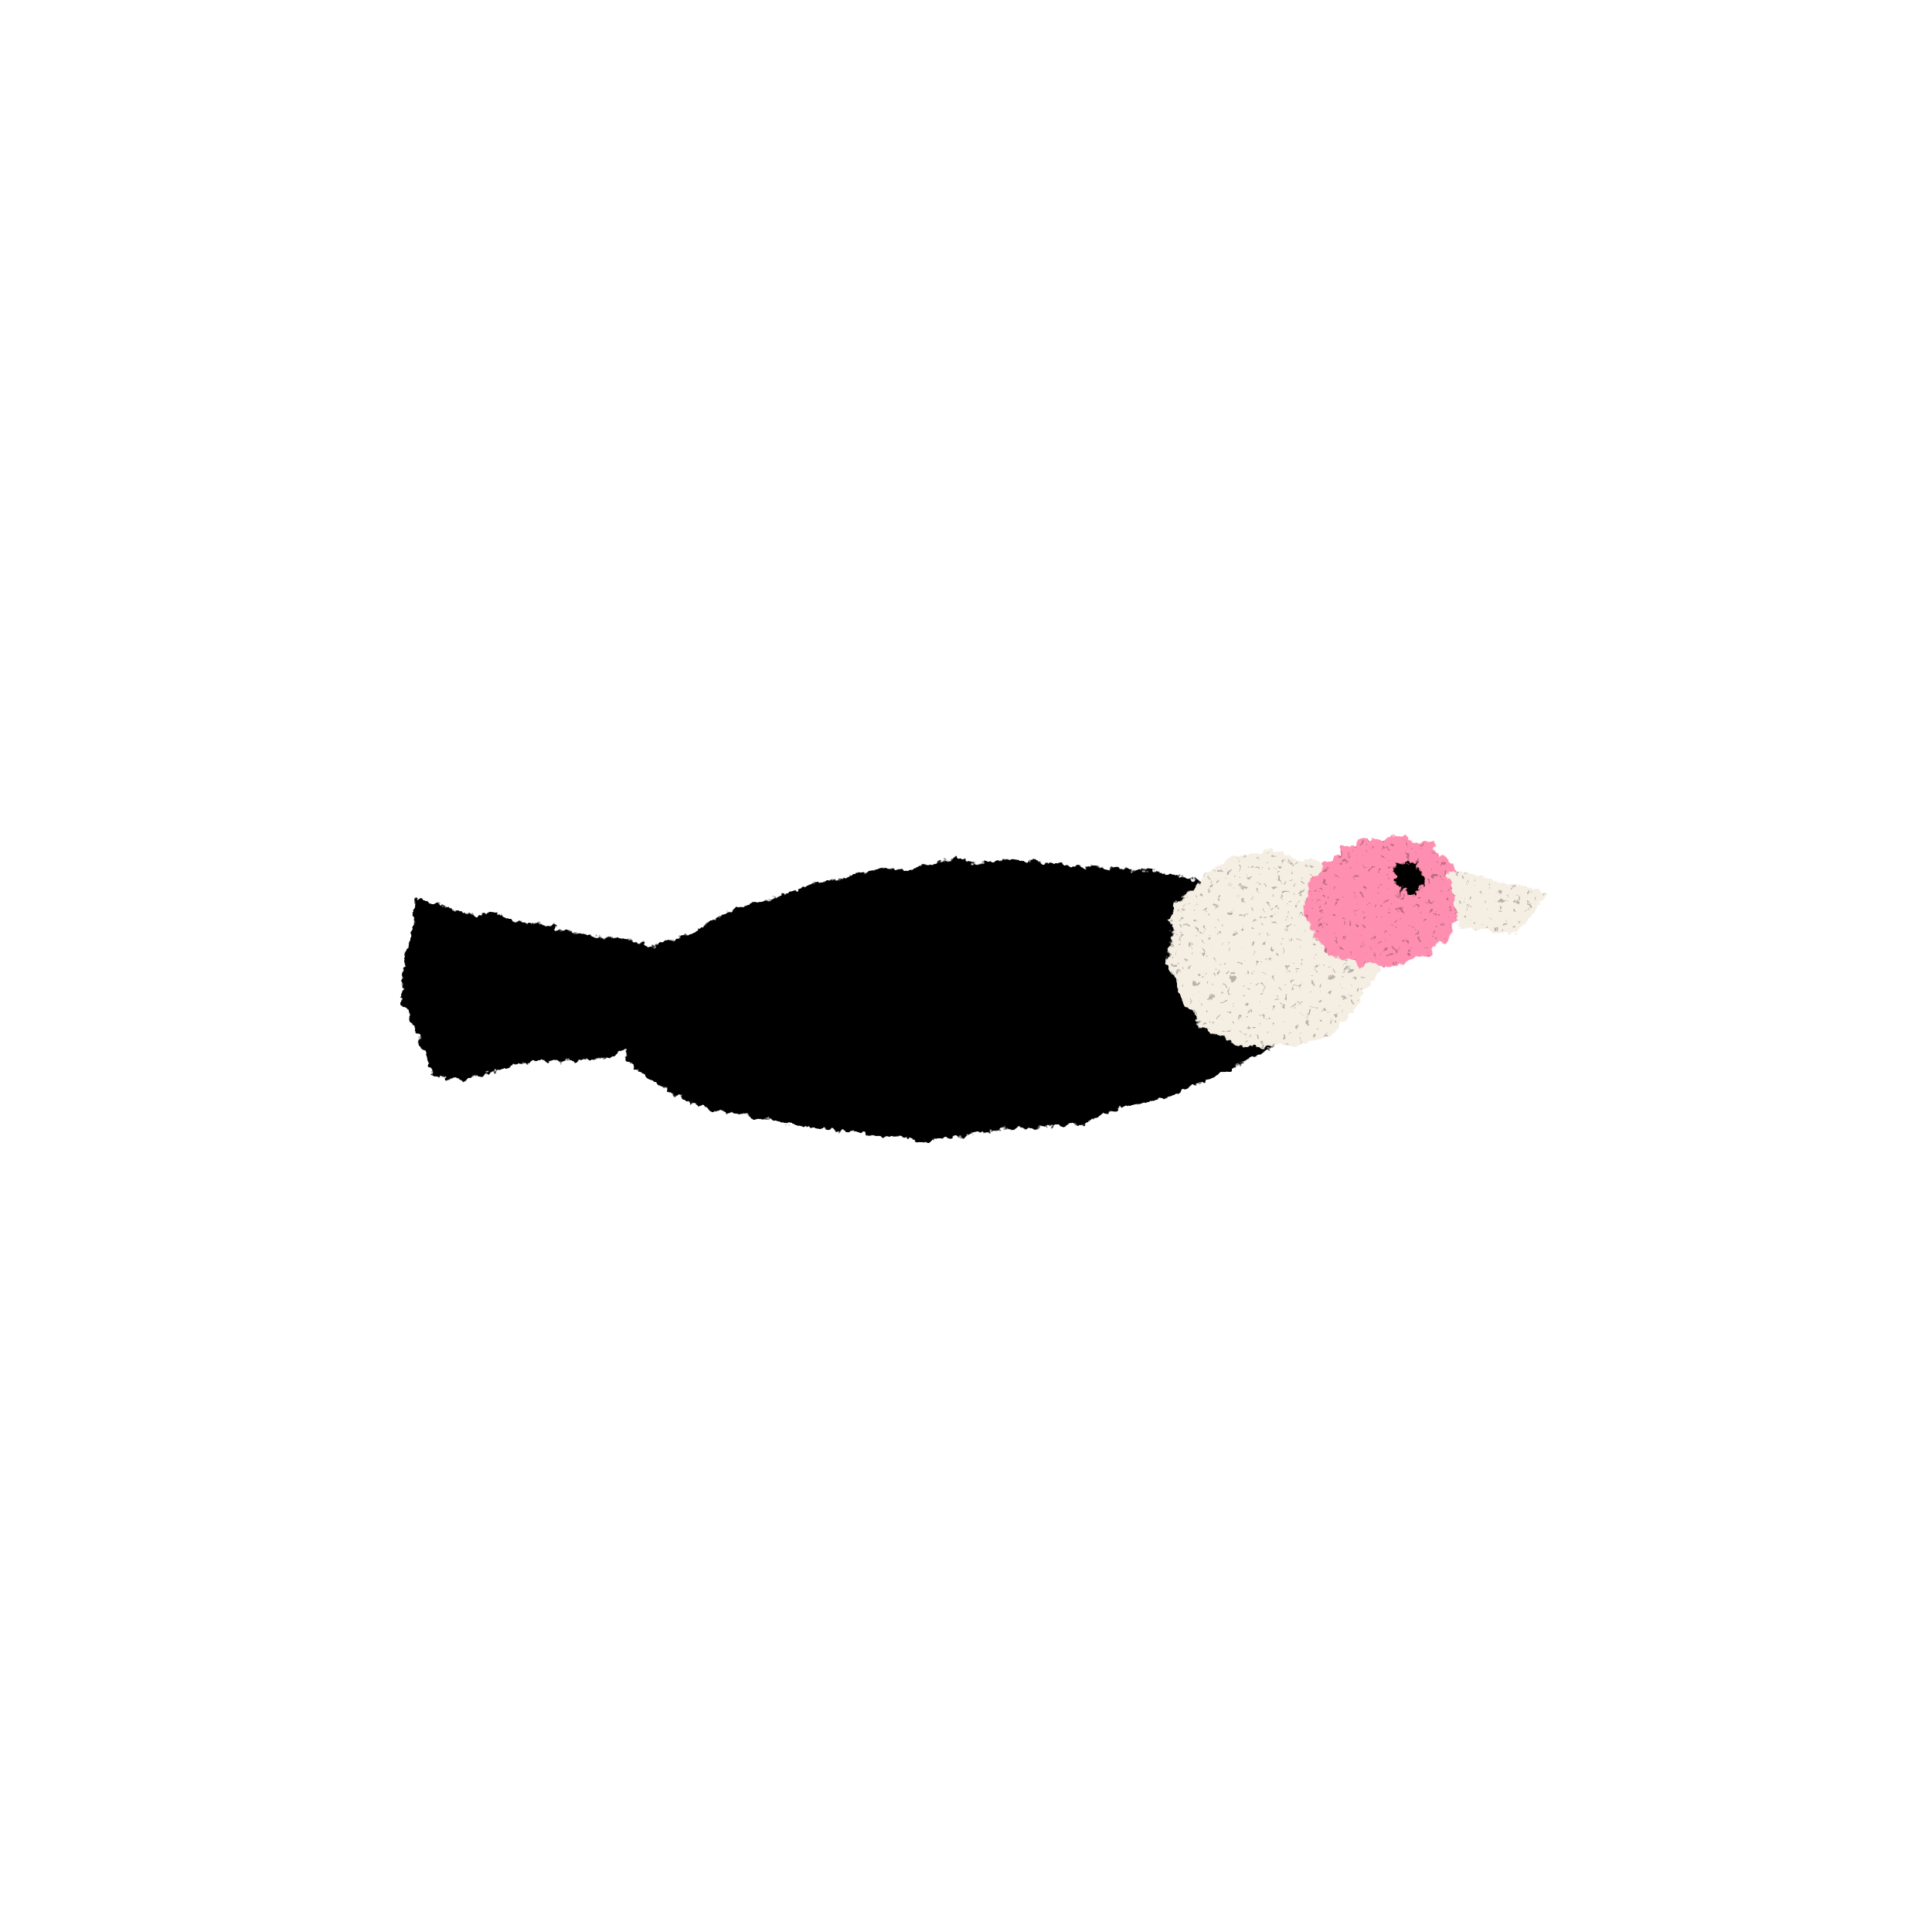
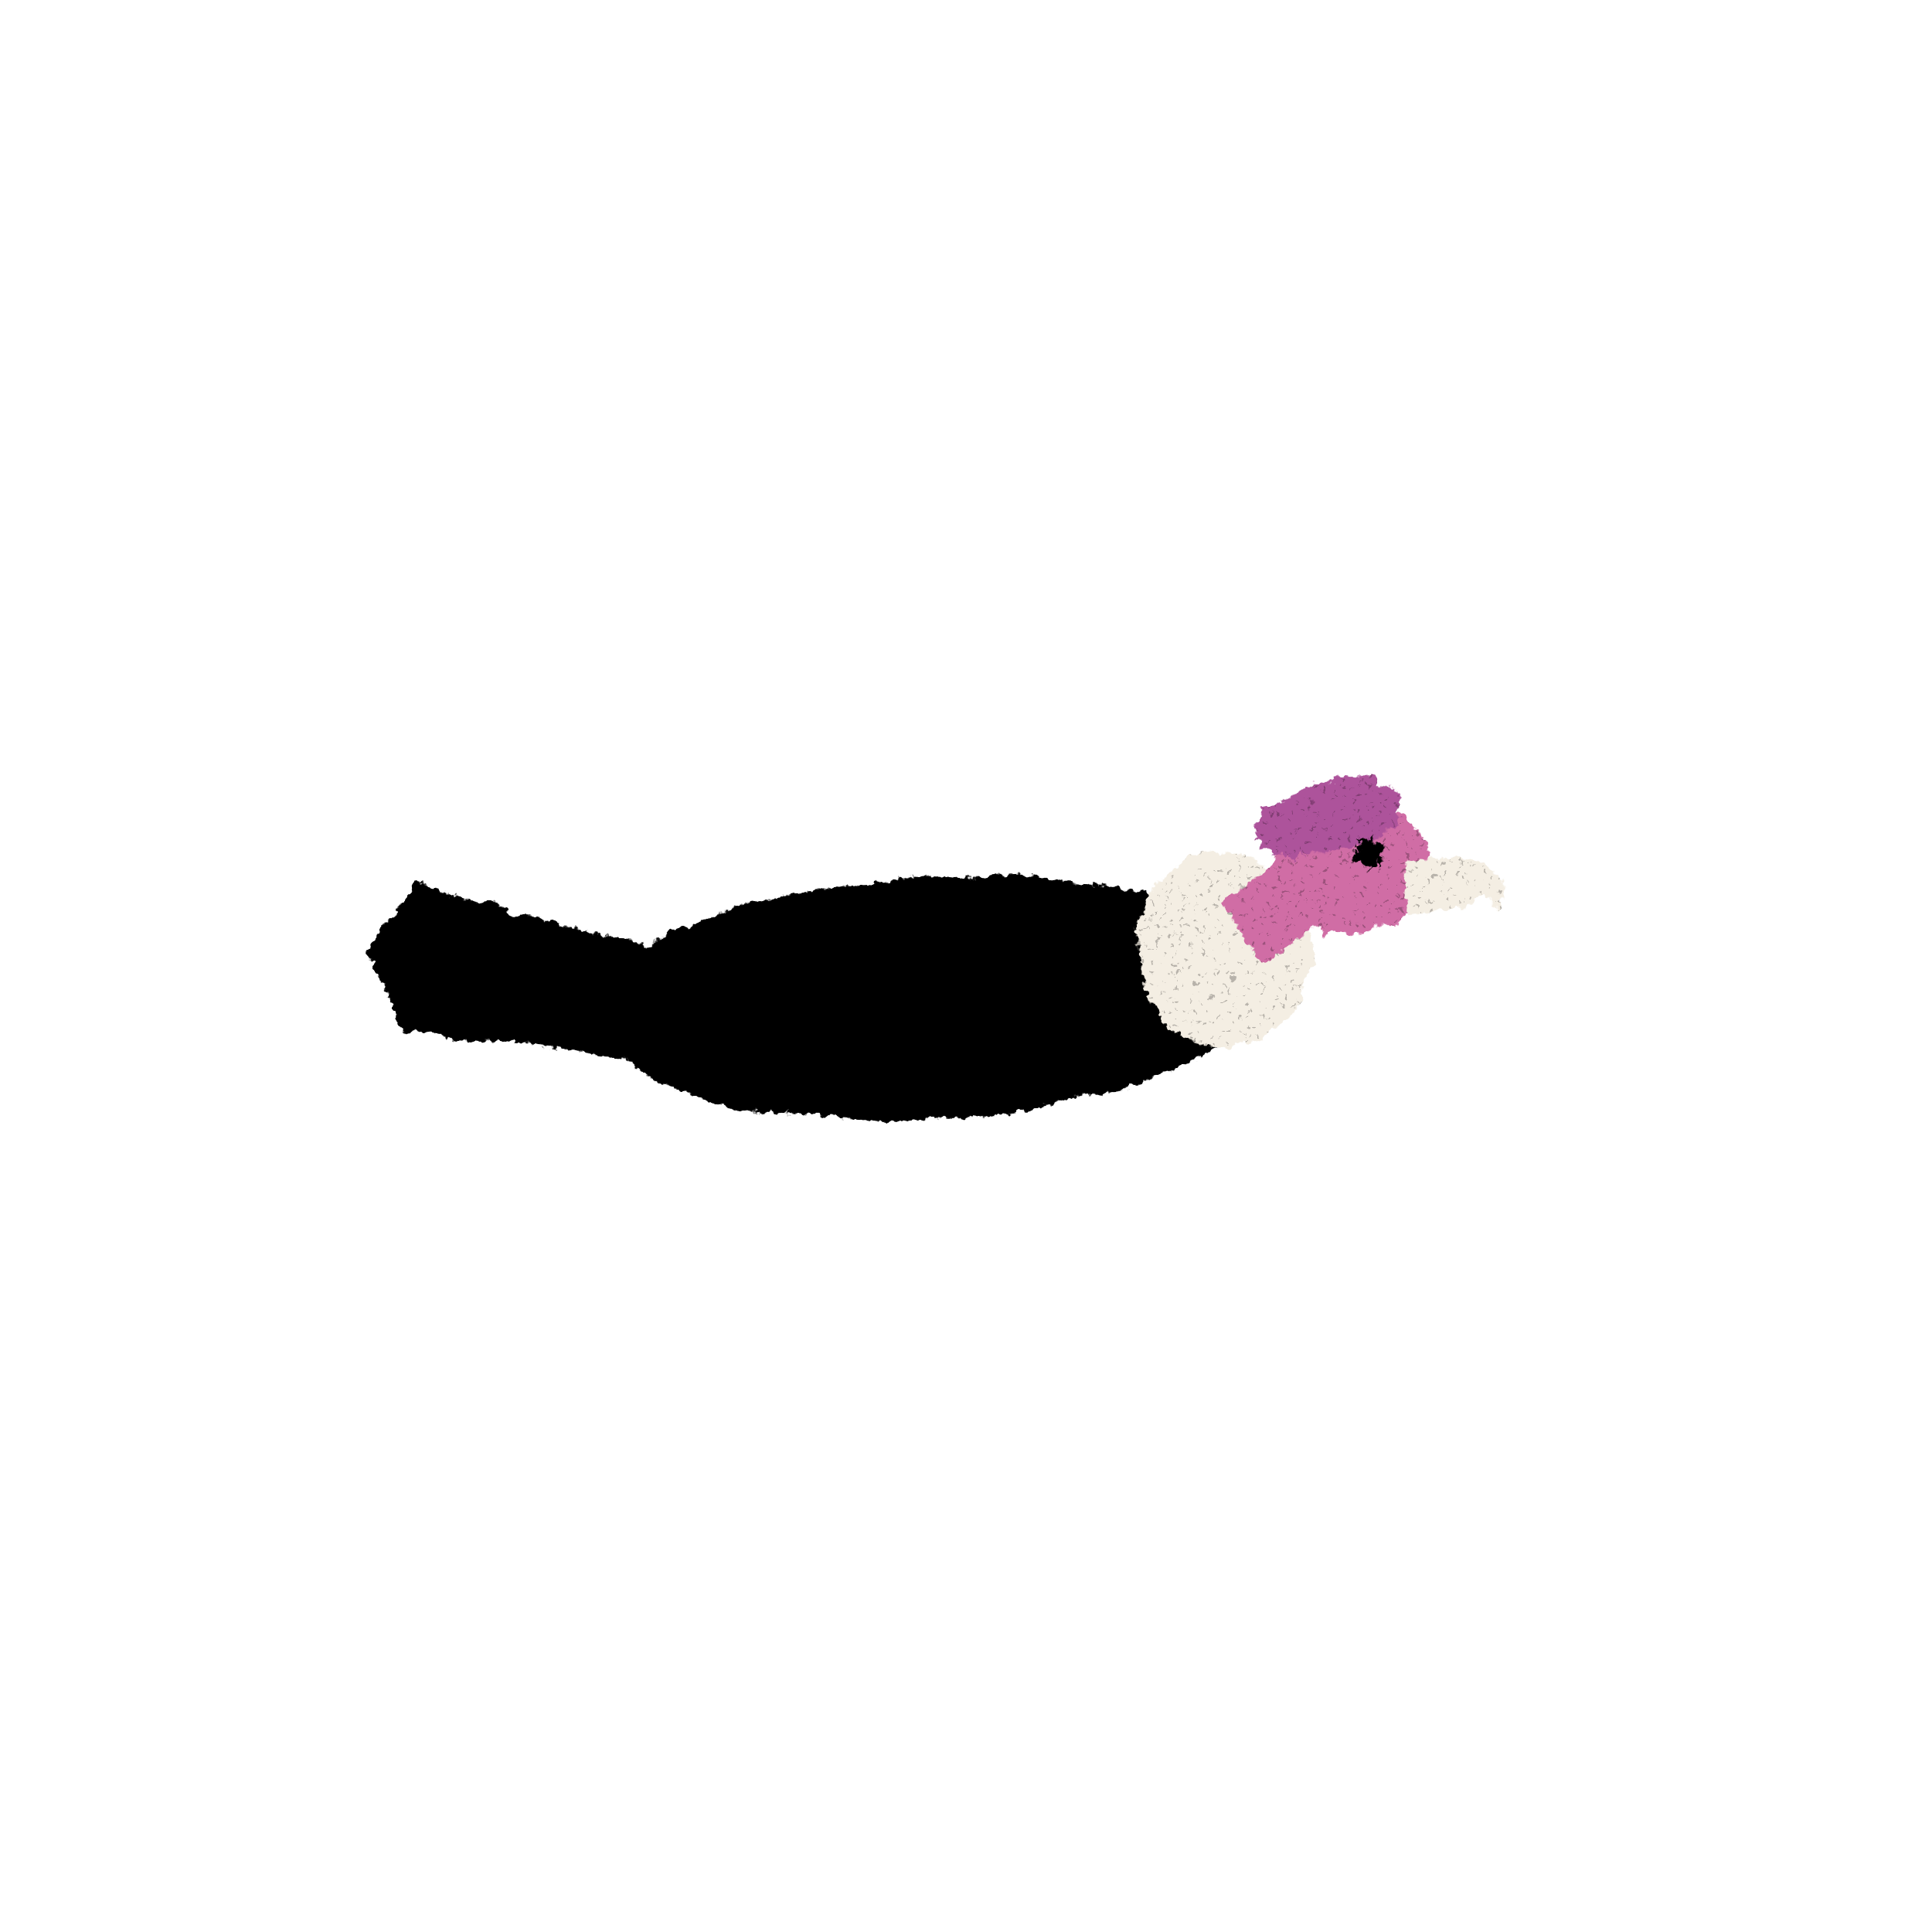
<svg xmlns="http://www.w3.org/2000/svg" preserveAspectRatio="none" overflow="visible" style="display: block;" width="240" height="240" viewBox="0 0 240 240" fill="none">
  <defs>
    <filter id="g_condor_cuerpo" x="-20" y="-20" width="280" height="280" filterUnits="userSpaceOnUse" color-interpolation-filters="sRGB">
      <feFlood flood-opacity="0" result="BackgroundImageFix" />
      <feBlend mode="normal" in="SourceGraphic" in2="BackgroundImageFix" result="shape" />
      <feTurbulence type="fractalNoise" baseFrequency="1.667 1.667" stitchTiles="stitch" numOctaves="3" result="noise" seed="0" />
      <feColorMatrix in="noise" type="luminanceToAlpha" result="alphaNoise" />
      <feComponentTransfer in="alphaNoise" result="coloredNoise1">
        <feFuncA type="discrete" tableValues="0 0 0 0 0 0 0 0 0 0 0 0 0 0 1 1 1 1 1 1 1 1 1 1 1 1 1 1 1 1 1 1 1 1 1 0 0 0 0 0 0 0 0 0 0 0 0 0 0 0 0 0 0 0 0 0 0 0 0 0 0 0 0 0 0 0 0 0 0 0 0 0 0 0 0 0 0 0 0 0 0 0 0 0 0 0 0 0 0 0 0 0 0 0 0 0 0 0 0 0 " />
      </feComponentTransfer>
      <feComposite operator="in" in2="shape" in="coloredNoise1" result="noise1Clipped" />
      <feFlood flood-color="rgba(0, 0, 0, 0.25)" result="color1Flood" />
      <feComposite operator="in" in2="noise1Clipped" in="color1Flood" result="color1" />
      <feMerge result="effect1_noise">
        <feMergeNode in="shape" />
        <feMergeNode in="color1" />
      </feMerge>
      <feTurbulence type="fractalNoise" baseFrequency="0.999 0.999" numOctaves="3" seed="0" />
      <feDisplacementMap in="effect1_noise" scale="1.2" xChannelSelector="R" yChannelSelector="G" result="displacedImage" />
      <feMerge result="effect2_texture">
        <feMergeNode in="displacedImage" />
      </feMerge>
    </filter>
  </defs>
  <g filter="url(#g_condor_cuerpo)">
-     <path d="M83.9 118.1L81.3 117.4L77.6 116.9L74.1 116.2L71.3 115.9L67.6 114.8L64.3 114.7L61.8 113.3L58.9 113.7L55.4 112.7L51.6 111.5L51.5 114.5L50.7 117.7L50.0 121.0L49.9 124.4L51.4 127.5L52.7 130.8L54.0 133.8L57.5 134.1L60.4 133.4L62.8 132.5L65.8 131.9L69.3 131.9L72.4 131.5L75.5 131.6L77.5 130.5L81.5 130.4L84.5 129.9L83.5 127.1L84.3 123.7L83.5 120.8Z" fill="#000000" />
-     <path d="M163.5 121.1L163.8 123.4L162.1 126.2L160.8 128.3L157.6 130.3L153.4 132.6L149.7 134.3L145.1 136.3L139.0 137.6L134.1 139.7L130.9 140.0L126.9 140.2L124.3 140.2L121.7 140.8L117.7 141.4L114.5 141.7L111.8 141.2L108.6 141.1L102.5 140.2L97.7 139.6L92.5 138.5L88.1 137.9L84.0 136.0L80.7 134.1L77.8 131.7L77.1 129.1L76.6 127.5L76.3 124.5L77.5 122.0L80.1 119.6L81.9 117.0L86.3 115.8L90.4 113.2L95.3 111.7L100.4 110.0L106.6 108.7L109.2 107.8L112.4 108.1L115.5 107.5L118.6 106.6L121.5 107.3L125.4 106.6L128.4 107.0L131.7 107.4L137.1 107.8L143.2 108.2L148.3 109.2L152.3 110.3L156.7 111.9L159.0 114.5L162.1 116.3L163.6 118.1Z" fill="#000000" />
-     <path d="M170.8 118.5L171.4 120.2L170.8 121.8L169.3 123.1L168.7 124.7L167.8 125.9L166.6 127.2L165.4 128.6L163.2 129.3L162.1 129.4L159.4 129.9L158.3 130.0L155.8 130.1L154.1 129.9L152.2 129.0L150.8 128.6L149.1 127.5L148.1 125.7L146.7 124.5L146.6 123.5L146.0 121.5L144.8 119.7L145.2 117.8L145.7 115.8L145.2 114.3L145.8 112.5L146.8 111.4L148.7 110.2L149.6 108.8L150.6 108.0L152.9 106.6L154.5 106.2L156.4 106.0L157.6 105.6L160.2 106.2L161.2 106.9L163.2 106.8L164.5 107.7L166.6 109.4L167.6 110.1L168.5 111.7L169.6 112.9L170.2 115.0L171.4 115.9Z" fill="#F4EEE3" />
-     <path d="M181.3 110.5L181.6 111.4L182.0 112.9L181.5 113.7L180.5 114.7L180.2 116.2L179.6 117.1L178.4 117.3L177.7 118.8L176.0 118.6L174.8 119.5L173.7 120.0L172.0 120.1L170.4 119.6L168.7 120.4L168.2 119.3L167.0 119.1L165.0 118.9L164.6 118.2L163.8 116.4L163.1 116.2L162.9 114.7L162.2 114.0L161.7 113.0L162.5 111.0L162.6 110.2L162.6 109.3L164.2 108.2L164.1 107.2L165.8 106.8L166.9 105.1L168.4 105.0L168.8 104.0L170.2 104.3L171.6 104.3L173.0 104.0L174.8 103.6L175.6 104.9L177.9 104.5L178.8 106.1L180.0 106.7L180.2 107.4L181.1 108.6L181.8 109.5Z" fill="#FF8FB1" />
-     <path d="M176.8 108.7L176.9 109.0L176.7 110.0L176.2 109.5L176.7 109.5L176.0 110.5L176.7 110.2L175.6 111.0L175.6 110.8L175.6 110.9L175.7 111.3L175.2 111.2L175.1 110.9L174.4 110.4L174.0 111.1L174.2 110.1L174.3 110.1L173.9 110.1L173.2 109.7L173.4 109.7L173.4 109.7L173.6 109.6L173.3 109.5L173.2 109.2L173.6 108.8L173.0 108.3L173.5 107.6L173.5 107.8L173.3 107.1L174.1 107.4L174.8 107.7L174.9 107.6L174.4 107.5L174.6 106.8L175.1 106.9L175.0 107.3L176.3 106.9L175.7 108.0L176.2 107.6L176.3 108.2L176.5 107.9L176.5 108.6L176.2 108.4L176.9 108.2Z" fill="#000000" />
-     <path d="M179.8 108.3L183.3 108.5L186.2 109.6L189.1 110.0L192.2 110.9L190.2 113.5L188.2 116.1L184.4 115.6L181.3 115.2L180.7 111.3Z" fill="#F4EEE3" />
+     <path d="M81.9 118.1L79.5 117.2L76.0 116.5L72.7 115.6L70.1 115.1L66.6 113.8L63.5 113.5L61.2 111.9L58.5 112.1L55.2 110.9L51.6 109.5L50.0 112.2L47.7 115.0L45.5 118.0L47.3 121.7L48.7 124.8L50.0 128.2L53.2 128.2L56.9 129.3L60.0 129.4L62.6 129.3L65.8 129.5L69.5 130.3L72.8 130.7L76.1 131.6L78.3 131.3L82.5 132.0L82.5 128.4L81.5 125.1L82.3 121.2Z" fill="#000000" />
+     <path d="M158.1 122.1L157.6 124.0L156.3 126.7L154.2 127.8L151.4 130.0L148.0 131.9L143.6 133.7L139.1 135.5L133.8 136.2L128.2 137.8L122.6 138.8L117.1 138.9L110.4 139.4L105.2 138.9L99.5 138.3L94.4 138.2L89.4 137.3L84.5 135.5L81.4 134.3L78.1 131.8L76.1 129.9L74.8 127.8L74.0 126.2L74.0 124.0L75.5 121.7L78.0 120.2L80.7 117.5L83.3 115.7L87.5 114.3L92.4 112.2L97.6 111.2L103.7 110.2L109.0 109.7L114.7 108.7L121.4 109.1L126.6 108.5L132.7 109.6L137.5 110.1L142.6 110.8L146.8 112.3L150.8 113.6L154.0 116.2L156.2 117.2L157.6 119.8Z" fill="#000000" />
+     <path d="M163.2 118.2L163.4 119.4L162.1 121.7L161.8 122.8L161.6 124.1L160.8 125.8L158.7 127.5L158.0 127.6L156.9 129.2L155.4 129.7L154.1 129.3L152.5 130.2L150.2 130.0L148.7 129.7L147.7 128.9L145.6 128.0L144.6 127.3L144.2 126.2L142.8 124.1L142.2 122.7L142.0 121.0L141.6 119.2L141.3 117.8L141.2 116.2L141.2 114.6L142.3 112.9L142.6 111.8L143.3 110.0L144.8 109.0L145.7 108.2L147.4 106.6L148.7 106.0L150.3 105.7L151.7 106.1L153.8 105.9L155.1 106.5L156.7 107.5L157.6 108.2L159.3 109.4L160.5 109.6L160.8 111.8L161.8 113.1L162.1 114.7L162.8 116.2Z" fill="#F4EEE3" />
+     <path d="M156.8 119.9L159.6 118.0L161.8 116.1L164.8 113.9L162.3 110.5L159.1 106.3L156.9 108.5L154.2 110.3L151.8 111.9L154.2 115.9Z" fill="#D06DA5" />
+     <path d="M177.4 106.8L177.6 107.7L178.0 109.2L177.4 110.0L176.4 111.0L176.1 112.5L175.4 113.4L174.2 113.6L173.5 115.0L171.7 114.8L170.5 115.6L169.4 116.0L167.7 116.1L166.1 115.5L164.4 116.3L164.0 115.2L162.8 114.9L160.8 114.6L160.4 113.9L159.7 112.1L158.9 111.9L158.8 110.3L158.1 109.6L157.7 108.6L158.5 106.6L158.6 105.8L158.7 105.0L160.3 103.9L160.2 102.9L162.0 102.6L163.1 100.9L164.7 100.9L165.0 99.9L166.4 100.3L167.9 100.3L169.3 100.0L171.0 99.7L171.9 101.0L174.2 100.7L175.0 102.3L176.2 103.0L176.4 103.7L177.2 104.9L177.9 105.9Z" fill="#D06DA5" />
+     <path d="M173.6 99.6L173.5 100.6L173.5 101.0L174.0 101.5L173.6 102.5L172.5 103.0L171.8 103.3L171.5 103.9L170.5 104.8L168.5 104.6L167.9 105.5L166.4 105.6L165.5 105.9L165.0 105.9L163.1 105.9L162.3 105.9L161.4 105.7L161.1 105.3L160.2 104.9L159.3 103.7L159.2 103.5L157.8 102.9L158.0 102.1L158.6 101.3L158.7 101.1L158.2 100.3L158.9 99.4L159.8 99.3L160.8 98.9L161.4 98.6L162.5 97.7L163.1 97.2L164.5 97.3L165.6 96.9L165.8 96.3L167.0 96.5L168.7 96.5L170.0 96.2L170.8 96.8L171.1 97.6L171.7 97.4L172.9 98.0L173.9 98.5L174.1 98.8Z" fill="#AD539B" />
+     <path d="M163.7 103.5L164.4 103.0L164.2 104.2L163.8 103.9L163.7 104.8L163.4 105.3L162.9 105.9L162.0 106.1L162.2 106.6L161.6 105.9L160.7 106.8L159.8 106.0L159.7 106.5L159.4 106.1L157.9 106.3L158.2 106.1L156.9 105.5L156.6 105.2L156.9 104.8L156.4 104.2L156.2 104.5L155.9 103.3L156.2 103.4L155.6 102.7L156.3 102.1L156.4 101.7L157.0 100.8L156.6 100.3L157.4 100.1L157.8 100.1L158.3 100.0L158.9 99.7L159.7 99.4L159.5 99.9L160.4 99.4L160.7 99.7L162.0 99.3L162.2 99.6L162.5 100.0L163.3 101.2L163.4 101.0L163.9 101.9L163.4 102.0L164.2 103.0Z" fill="#AD539B" />
+     <path d="M174.5 106.8L179.7 106.6L183.9 106.8L187.1 109.8L186.2 113.3L184.5 110.9L182.1 112.7L178.2 113.1L174.9 113.9L174.5 110.2Z" fill="#F4EEE3" />
+     <path d="M171.7 105.9L171.3 106.6L171.9 106.7L171.6 106.9L171.9 107.2L171.2 107.6L171.0 106.9L170.7 107.5L171.1 107.5L170.7 107.5L169.7 108.3L170.1 107.8L169.9 107.4L169.9 107.5L169.8 107.3L169.0 107.3L168.9 106.9L168.2 107.0L168.0 107.3L167.9 106.5L168.3 106.1L168.7 106.0L168.3 105.7L167.9 105.9L168.5 105.8L168.9 105.7L168.4 104.5L168.3 105.2L169.3 104.7L168.5 104.2L169.5 104.0L169.2 104.2L170.0 104.5L169.9 104.1L170.3 104.2L171.0 103.8L170.6 104.2L171.0 104.9L171.5 104.8L171.2 104.9L171.9 105.1L172.1 104.7L171.7 106.0L171.8 106.1Z" fill="#000000" />
  </g>
</svg>
